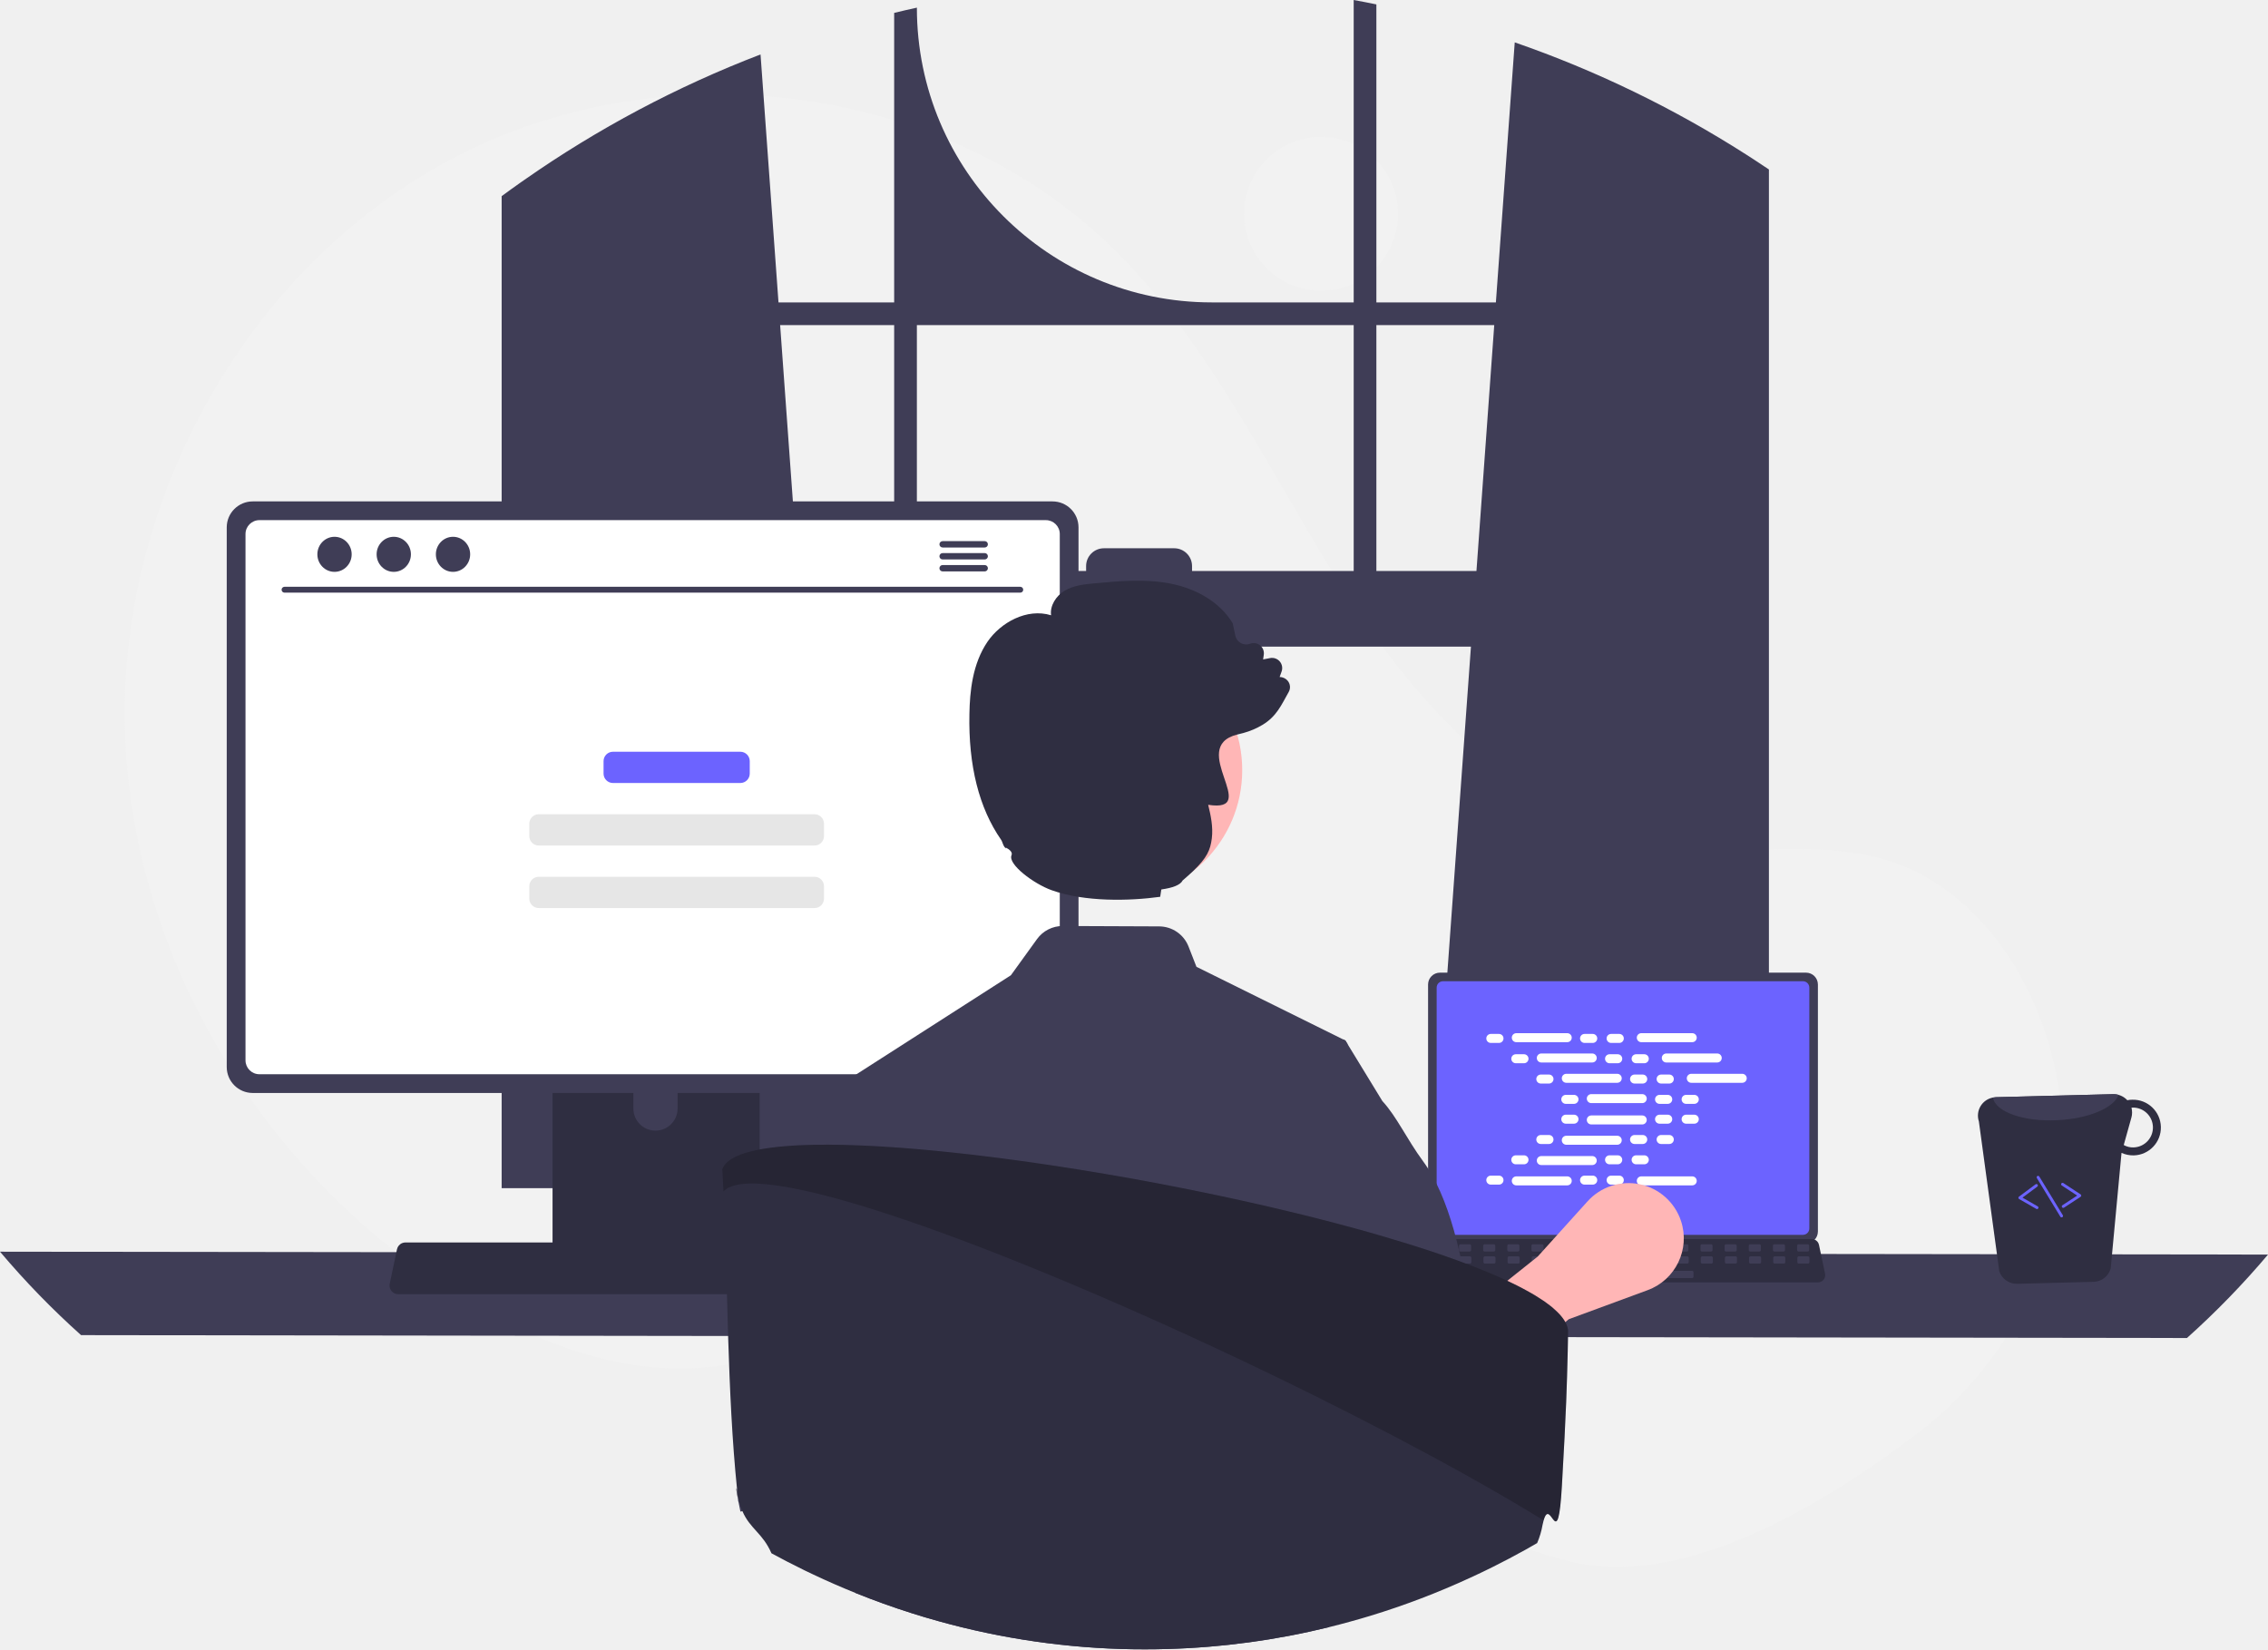
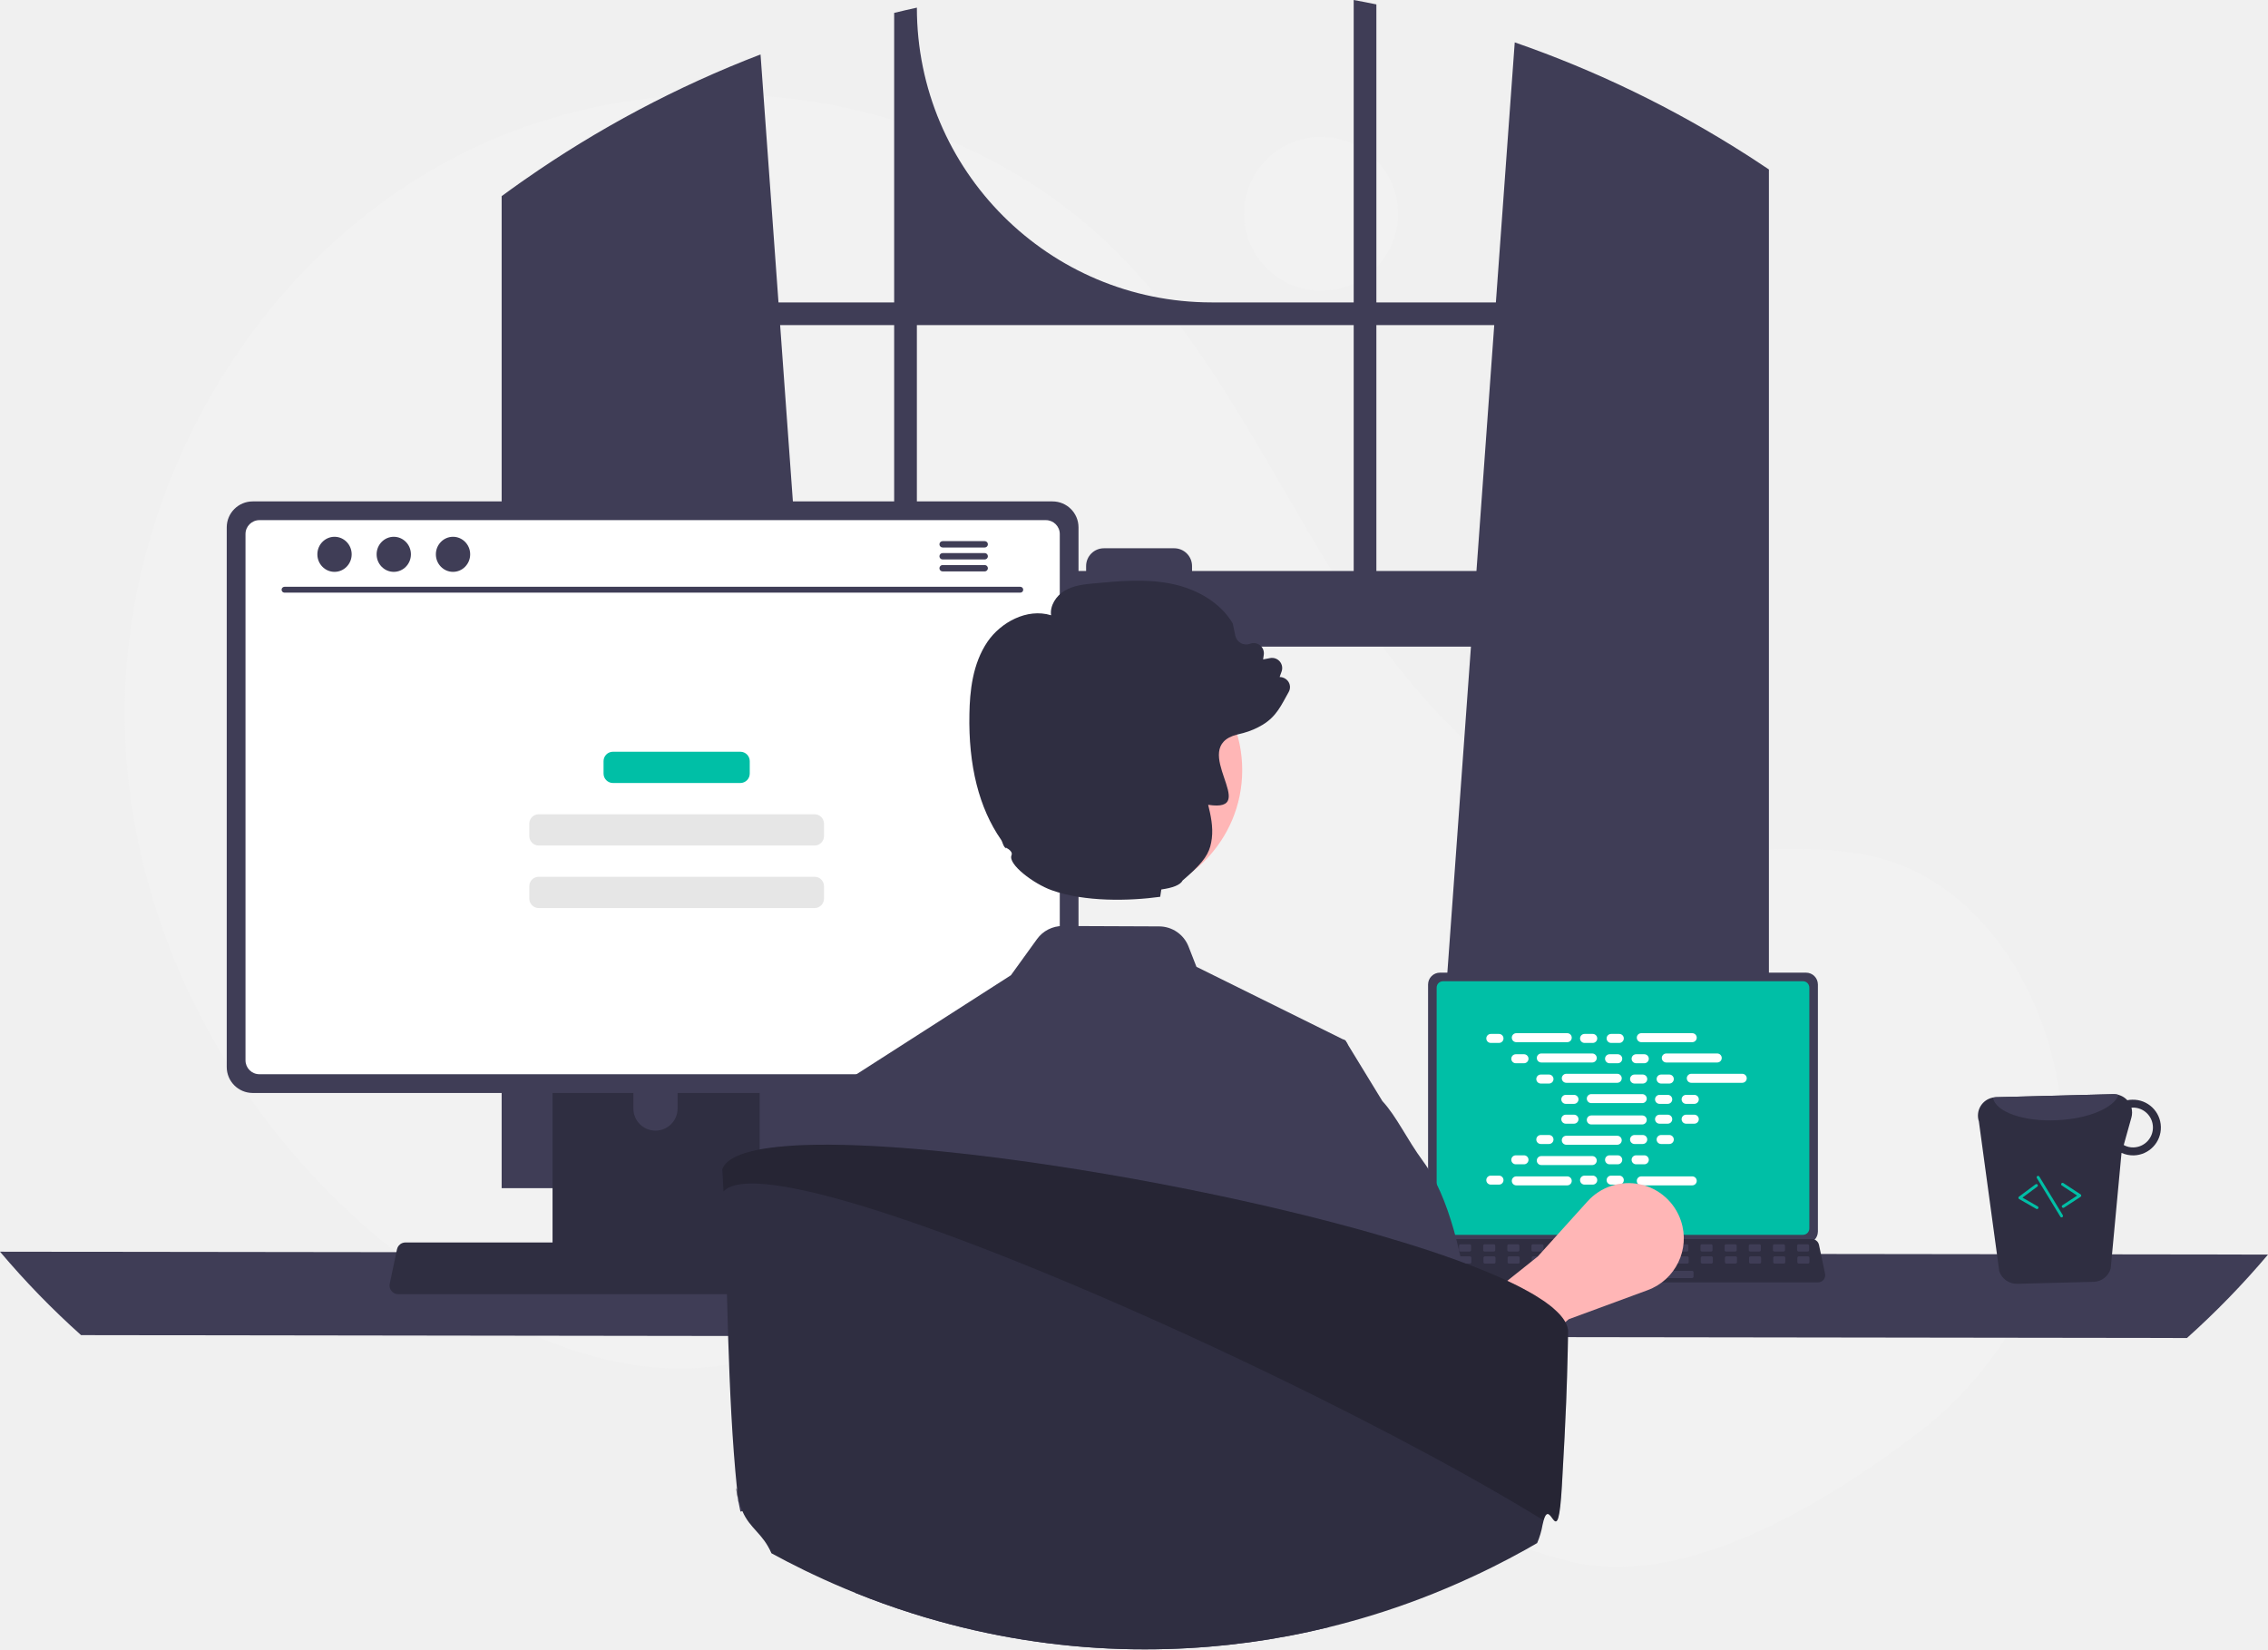
<svg xmlns="http://www.w3.org/2000/svg" data-name="Layer 1" width="786.82" height="572.258" viewBox="0 0 786.82 572.258">
  <circle cx="458.321" cy="74.182" r="26.701" fill="#f2f2f2" />
  <path d="M872.038,661.023c39.688-30.229,58.644-81.025,46.776-129.482q-.442-1.806-.934-3.604c-7.867-28.763-27.332-56.101-55.7-65.291-23.82-7.717-49.82-1.783-74.669-4.851-48.781-6.024-86.601-45.494-113.211-86.819-26.611-41.325-47.062-87.583-82.422-121.724-58.285-56.275-153.362-68.391-225.627-31.76C293.987,254.121,247.955,335.391,249.918,416.386c1.963,80.995,50.046,158.432,119.875,199.517,25.652,15.093,55.321,25.785,84.848,22.044,25.62-3.246,48.899-17.013,74.399-21.1,40.091-6.426,79.927,11.701,114.603,32.824,34.676,21.123,68.17,46.16,107.574,55.952C789.478,715.131,836.881,687.801,872.038,661.023Z" transform="translate(-206.59 -163.8711)" fill="#f2f2f2" />
  <path d="M815.016,219.191c-.87-.58-1.75-1.13-2.62-1.69a380.24,380.24,0,0,0-80.31-38.93l-6.54,90.22h-41.46v-103.39c-2.61-.54-5.24-1.05-7.87-1.53v104.92H626.946A102.27,102.27,0,0,1,524.676,166.521v-0c-2.64.57-5.26,1.18-7.88,1.83v100.44h-40.13l-6.23-86.03a380.858,380.858,0,0,0-81.94,43.53c-.44.3-.88.61-1.31.91-2.21,1.55-4.39,3.13-6.56,4.73v344.19h118.27l-2.09-28.95-11.5-158.95h231.59l-11.5,158.95-2.09,28.95h116.96v-353.45Q817.656,220.901,815.016,219.191Zm-298.22,142.78h-33.39l-6.17-85.3h39.56Zm159.42,0h-56.08v-1.69a6.18,6.18,0,0,0-6.19-6.18h-24.38a6.178,6.178,0,0,0-6.18,6.18v1.69h-58.71v-85.3h151.54Zm7.87,0v-85.3h40.89l-6.17,85.3Z" transform="translate(-206.59 -163.8711)" fill="#3f3d56" />
  <path d="M206.59,598.162a289.003,289.003,0,0,0,28.12,28.95l730.58,1a289.003,289.003,0,0,0,28.12-28.95Z" transform="translate(-206.59 -163.8711)" fill="#3f3d56" />
  <path d="M702.02,505.462v85.704a4.122,4.122,0,0,0,4.119,4.119H833.143a4.122,4.122,0,0,0,4.119-4.119v-85.704a4.124,4.124,0,0,0-4.119-4.115H706.139A4.124,4.124,0,0,0,702.02,505.462Z" transform="translate(-206.59 -163.8711)" fill="#3f3d56" />
-   <path d="M704.999,506.529V590.109a2.205,2.205,0,0,0,2.201,2.201H832.086a2.205,2.205,0,0,0,2.201-2.201V506.529a2.206,2.206,0,0,0-2.201-2.206H707.201A2.206,2.206,0,0,0,704.999,506.529Z" transform="translate(-206.59 -163.8711)" fill="#6c63ff" />
+   <path d="M704.999,506.529V590.109a2.205,2.205,0,0,0,2.201,2.201H832.086a2.205,2.205,0,0,0,2.201-2.201V506.529a2.206,2.206,0,0,0-2.201-2.206H707.201A2.206,2.206,0,0,0,704.999,506.529Z" transform="translate(-206.59 -163.8711)" fill="#00bfa6" />
  <path d="M699.364,607.881a2.47,2.47,0,0,0,1.943.93H837.299a2.502,2.502,0,0,0,2.446-3.016l-2.111-10.027a2.507,2.507,0,0,0-1.558-1.818,2.425,2.425,0,0,0-.888-.168H703.41a2.424,2.424,0,0,0-.888.168,2.507,2.507,0,0,0-1.558,1.818l-2.111,10.027A2.501,2.501,0,0,0,699.364,607.881Z" transform="translate(-206.59 -163.8711)" fill="#2f2e41" />
  <rect x="830.034" y="595.588" width="4.188" height="2.513" rx="0.488" transform="translate(1457.666 1029.819) rotate(-180)" fill="#3f3d56" />
  <rect x="821.657" y="595.588" width="4.188" height="2.513" rx="0.488" transform="translate(1440.912 1029.819) rotate(-180)" fill="#3f3d56" />
  <rect x="813.28" y="595.588" width="4.188" height="2.513" rx="0.488" transform="translate(1424.158 1029.819) rotate(-180)" fill="#3f3d56" />
  <rect x="804.903" y="595.588" width="4.188" height="2.513" rx="0.488" transform="translate(1407.404 1029.819) rotate(-180)" fill="#3f3d56" />
  <rect x="796.526" y="595.588" width="4.188" height="2.513" rx="0.488" transform="translate(1390.65 1029.819) rotate(-180)" fill="#3f3d56" />
  <rect x="788.149" y="595.588" width="4.188" height="2.513" rx="0.488" transform="translate(1373.896 1029.819) rotate(-180)" fill="#3f3d56" />
  <rect x="779.772" y="595.588" width="4.188" height="2.513" rx="0.488" transform="translate(1357.142 1029.819) rotate(-180)" fill="#3f3d56" />
  <rect x="771.395" y="595.588" width="4.188" height="2.513" rx="0.488" transform="translate(1340.388 1029.819) rotate(-180)" fill="#3f3d56" />
  <rect x="763.018" y="595.588" width="4.188" height="2.513" rx="0.488" transform="translate(1323.634 1029.819) rotate(-180)" fill="#3f3d56" />
  <rect x="754.641" y="595.588" width="4.188" height="2.513" rx="0.488" transform="translate(1306.88 1029.819) rotate(-180)" fill="#3f3d56" />
  <rect x="746.264" y="595.588" width="4.188" height="2.513" rx="0.488" transform="translate(1290.126 1029.819) rotate(-180)" fill="#3f3d56" />
  <rect x="737.887" y="595.588" width="4.188" height="2.513" rx="0.488" transform="translate(1273.372 1029.819) rotate(-180)" fill="#3f3d56" />
  <rect x="729.51" y="595.588" width="4.188" height="2.513" rx="0.488" transform="translate(1256.618 1029.819) rotate(-180)" fill="#3f3d56" />
  <rect x="721.133" y="595.588" width="4.188" height="2.513" rx="0.488" transform="translate(1239.865 1029.819) rotate(-180)" fill="#3f3d56" />
  <rect x="712.756" y="595.588" width="4.188" height="2.513" rx="0.488" transform="translate(1223.111 1029.819) rotate(-180)" fill="#3f3d56" />
  <rect x="704.379" y="595.588" width="4.188" height="2.513" rx="0.488" transform="translate(1206.357 1029.819) rotate(-180)" fill="#3f3d56" />
  <rect x="830.133" y="599.777" width="4.188" height="2.513" rx="0.488" transform="translate(1457.864 1038.196) rotate(-180)" fill="#3f3d56" />
  <rect x="821.756" y="599.777" width="4.188" height="2.513" rx="0.488" transform="translate(1441.11 1038.196) rotate(-180)" fill="#3f3d56" />
  <rect x="813.379" y="599.777" width="4.188" height="2.513" rx="0.488" transform="translate(1424.356 1038.196) rotate(-180)" fill="#3f3d56" />
  <rect x="805.002" y="599.777" width="4.188" height="2.513" rx="0.488" transform="translate(1407.602 1038.196) rotate(-180)" fill="#3f3d56" />
  <rect x="796.625" y="599.777" width="4.188" height="2.513" rx="0.488" transform="translate(1390.848 1038.196) rotate(-180)" fill="#3f3d56" />
  <rect x="788.248" y="599.777" width="4.188" height="2.513" rx="0.488" transform="translate(1374.094 1038.196) rotate(-180)" fill="#3f3d56" />
  <rect x="779.871" y="599.777" width="4.188" height="2.513" rx="0.488" transform="translate(1357.34 1038.196) rotate(-180)" fill="#3f3d56" />
  <rect x="771.494" y="599.777" width="4.188" height="2.513" rx="0.488" transform="translate(1340.586 1038.196) rotate(-180)" fill="#3f3d56" />
  <rect x="763.117" y="599.777" width="4.188" height="2.513" rx="0.488" transform="translate(1323.832 1038.196) rotate(-180)" fill="#3f3d56" />
  <rect x="754.74" y="599.777" width="4.188" height="2.513" rx="0.488" transform="translate(1307.078 1038.196) rotate(-180)" fill="#3f3d56" />
  <rect x="746.363" y="599.777" width="4.188" height="2.513" rx="0.488" transform="translate(1290.324 1038.196) rotate(-180)" fill="#3f3d56" />
  <rect x="737.986" y="599.777" width="4.188" height="2.513" rx="0.488" transform="translate(1273.57 1038.196) rotate(-180)" fill="#3f3d56" />
  <rect x="729.609" y="599.777" width="4.188" height="2.513" rx="0.488" transform="translate(1256.816 1038.196) rotate(-180)" fill="#3f3d56" />
  <rect x="721.232" y="599.777" width="4.188" height="2.513" rx="0.488" transform="translate(1240.062 1038.196) rotate(-180)" fill="#3f3d56" />
  <rect x="712.855" y="599.777" width="4.188" height="2.513" rx="0.488" transform="translate(1223.309 1038.196) rotate(-180)" fill="#3f3d56" />
  <rect x="704.478" y="599.777" width="4.188" height="2.513" rx="0.488" transform="translate(1206.555 1038.196) rotate(-180)" fill="#3f3d56" />
  <rect x="760.604" y="604.803" width="33.508" height="2.513" rx="0.488" transform="translate(1348.126 1048.248) rotate(-180)" fill="#3f3d56" />
  <rect x="515.631" y="358.737" width="5.966" height="3.122" rx="1.561" fill="#fff" />
  <rect x="548.154" y="358.737" width="5.966" height="3.122" rx="1.561" fill="#fff" />
  <rect x="557.369" y="358.737" width="5.966" height="3.122" rx="1.561" fill="#fff" />
  <rect x="524.477" y="358.477" width="20.796" height="3.122" rx="1.561" fill="#fff" />
  <rect x="567.841" y="358.477" width="20.796" height="3.122" rx="1.561" fill="#fff" />
  <rect x="524.304" y="365.784" width="5.966" height="3.122" rx="1.561" fill="#fff" />
  <rect x="556.827" y="365.784" width="5.966" height="3.122" rx="1.561" fill="#fff" />
  <rect x="566.042" y="365.784" width="5.966" height="3.122" rx="1.561" fill="#fff" />
  <rect x="533.15" y="365.523" width="20.796" height="3.122" rx="1.561" fill="#fff" />
  <rect x="576.514" y="365.523" width="20.796" height="3.122" rx="1.561" fill="#fff" />
  <rect x="532.977" y="372.83" width="5.966" height="3.122" rx="1.561" fill="#fff" />
  <rect x="565.5" y="372.83" width="5.966" height="3.122" rx="1.561" fill="#fff" />
  <rect x="574.715" y="372.83" width="5.966" height="3.122" rx="1.561" fill="#fff" />
  <rect x="541.823" y="372.57" width="20.796" height="3.122" rx="1.561" fill="#fff" />
  <rect x="585.187" y="372.57" width="20.796" height="3.122" rx="1.561" fill="#fff" />
  <rect x="541.649" y="379.877" width="5.966" height="3.122" rx="1.561" fill="#fff" />
  <rect x="574.172" y="379.877" width="5.966" height="3.122" rx="1.561" fill="#fff" />
  <rect x="583.387" y="379.877" width="5.966" height="3.122" rx="1.561" fill="#fff" />
  <rect x="550.496" y="379.617" width="20.796" height="3.122" rx="1.561" fill="#fff" />
  <rect x="548.154" y="407.898" width="5.966" height="3.122" rx="1.561" fill="#fff" />
  <rect x="557.369" y="407.898" width="5.966" height="3.122" rx="1.561" fill="#fff" />
  <rect x="567.841" y="408.158" width="20.796" height="3.122" rx="1.561" fill="#fff" />
  <rect x="515.631" y="407.898" width="5.966" height="3.122" rx="1.561" fill="#fff" />
  <rect x="524.477" y="408.158" width="20.796" height="3.122" rx="1.561" fill="#fff" />
  <rect x="524.304" y="400.851" width="5.966" height="3.122" rx="1.561" fill="#fff" />
  <rect x="556.827" y="400.851" width="5.966" height="3.122" rx="1.561" fill="#fff" />
  <rect x="566.042" y="400.851" width="5.966" height="3.122" rx="1.561" fill="#fff" />
  <rect x="533.15" y="401.111" width="20.796" height="3.122" rx="1.561" fill="#fff" />
  <rect x="532.977" y="393.804" width="5.966" height="3.122" rx="1.561" fill="#fff" />
  <rect x="565.5" y="393.804" width="5.966" height="3.122" rx="1.561" fill="#fff" />
  <rect x="574.715" y="393.804" width="5.966" height="3.122" rx="1.561" fill="#fff" />
  <rect x="541.823" y="394.064" width="20.796" height="3.122" rx="1.561" fill="#fff" />
  <rect x="541.649" y="386.758" width="5.966" height="3.122" rx="1.561" fill="#fff" />
  <rect x="574.172" y="386.758" width="5.966" height="3.122" rx="1.561" fill="#fff" />
  <rect x="583.387" y="386.758" width="5.966" height="3.122" rx="1.561" fill="#fff" />
  <rect x="550.496" y="387.018" width="20.796" height="3.122" rx="1.561" fill="#fff" />
  <path d="M711.507,654.353l-13.35-21.102,41.902-33.403,17.295-19.161a19.161,19.161,0,0,1,32.418,6.828h0a19.161,19.161,0,0,1-11.57,23.991l-27.349,10.075Z" transform="translate(-206.59 -163.8711)" fill="#ffb6b6" />
  <path d="M398.28,501.352v102.56h71.85v-102.56a3.448,3.448,0,0,0-2.43-3.3,3.175,3.175,0,0,0-1.03-.16H401.75A3.463,3.463,0,0,0,398.28,501.352Zm28.04,35.24a7.67,7.67,0,0,1,15.34,0v11.9a7.67,7.67,0,0,1-15.34,0Z" transform="translate(-206.59 -163.8711)" fill="#2f2e41" />
  <path d="M398.06,600.632v9.89a1.946,1.946,0,0,0,1.93,1.94h68.43a1.94,1.94,0,0,0,1.93-1.94v-9.89Z" transform="translate(-206.59 -163.8711)" fill="#3f3d56" />
  <path d="M285.25,346.832V534.092a9.007,9.007,0,0,0,9,9h277.5a9.007,9.007,0,0,0,9-9V346.832a9.011,9.011,0,0,0-9-8.99H294.25A9.012,9.012,0,0,0,285.25,346.832Z" transform="translate(-206.59 -163.8711)" fill="#3f3d56" />
  <path d="M291.76,349.162v182.62a4.818,4.818,0,0,0,4.81,4.81H569.44a4.818,4.818,0,0,0,4.81-4.81v-182.62a4.82,4.82,0,0,0-4.81-4.82H296.57A4.821,4.821,0,0,0,291.76,349.162Z" transform="translate(-206.59 -163.8711)" fill="#fff" />
  <path d="M342.4,611.792a2.948,2.948,0,0,0,2.32,1.11h162.34a2.987,2.987,0,0,0,2.92-3.6l-2.52-11.97a2.993,2.993,0,0,0-1.86-2.17,2.895,2.895,0,0,0-1.06-.2H347.23a2.894,2.894,0,0,0-1.06.2,2.992,2.992,0,0,0-1.86,2.17l-2.52,11.97A2.985,2.985,0,0,0,342.4,611.792Z" transform="translate(-206.59 -163.8711)" fill="#2f2e41" />
  <path d="M560.585,369.499H305.261a1.016,1.016,0,0,1,0-2.031H560.585a1.016,1.016,0,0,1,0,2.031Z" transform="translate(-206.59 -163.8711)" fill="#3f3d56" />
  <ellipse cx="116.051" cy="192.33" rx="5.95" ry="6.083" fill="#3f3d56" />
  <ellipse cx="136.607" cy="192.33" rx="5.95" ry="6.083" fill="#3f3d56" />
  <ellipse cx="157.163" cy="192.33" rx="5.95" ry="6.083" fill="#3f3d56" />
  <path d="M548.206,351.622h-14.6a1.105,1.105,0,0,0,0,2.21h14.6a1.105,1.105,0,0,0,0-2.21Z" transform="translate(-206.59 -163.8711)" fill="#3f3d56" />
  <path d="M548.206,355.772h-14.6a1.105,1.105,0,0,0,0,2.21h14.6a1.105,1.105,0,0,0,0-2.21Z" transform="translate(-206.59 -163.8711)" fill="#3f3d56" />
  <path d="M548.206,359.922h-14.6a1.105,1.105,0,0,0,0,2.21h14.6a1.105,1.105,0,0,0,0-2.21Z" transform="translate(-206.59 -163.8711)" fill="#3f3d56" />
  <path d="M900.186,604.972a6.416,6.416,0,0,0,6.183,4.331l26.492-.682a6.329,6.329,0,0,0,5.981-4.657l3.749-40.087a9.794,9.794,0,0,0,4.238.871,9.661,9.661,0,1,0-.485-19.317,8.184,8.184,0,0,0-1.736.181,6.548,6.548,0,0,0-4.874-2.103l-40.751,1.052a5.853,5.853,0,0,0-1.005.125,6.365,6.365,0,0,0-4.873,8.265Zm43.173-43.817,2.668-9.553a6.506,6.506,0,0,0,.02-3.375c.129-0.0.244-.062.373-.062a6.91,6.91,0,0,1,.324,13.817A6.505,6.505,0,0,1,943.359,561.156Z" transform="translate(-206.59 -163.8711)" fill="#2f2e41" />
  <path d="M897.978,544.686c.868,4.964,10.629,8.454,22.366,7.847,10.793-.497,19.617-4.287,21.234-8.778a6.025,6.025,0,0,0-1.844-.246l-40.751,1.052A5.853,5.853,0,0,0,897.978,544.686Z" transform="translate(-206.59 -163.8711)" fill="#3f3d56" />
-   <path d="M922.494,582.944a.497.497,0,0,0,.151-.066l5.753-3.766a.499.499,0,0,0,0-.836l-5.98-3.917a.5.5,0,1,0-.548.836l5.341,3.498-5.114,3.348a.5.5,0,0,0,.396.903Z" transform="translate(-206.59 -163.8711)" fill="#6c63ff" />
-   <path d="M913.408,583.363a.5.5,0,0,0,.126-.918l-5.303-3.04,5.126-3.807a.5.5,0,1,0-.596-.802l-5.739,4.263a.5.5,0,0,0,.049.835l5.965,3.42A.5.5,0,0,0,913.408,583.363Z" transform="translate(-206.59 -163.8711)" fill="#6c63ff" />
-   <path d="M921.922,586.244a.482.482,0,0,0,.137-.058.5.5,0,0,0,.168-.687l-8.155-13.408a.5.5,0,0,0-.854.521l8.155,13.408A.5.5,0,0,0,921.922,586.244Z" transform="translate(-206.59 -163.8711)" fill="#6c63ff" />
-   <rect x="209.385" y="260.827" width="50.719" height="10.846" rx="3.264" fill="#6c63ff" />
+   <path d="M922.494,582.944a.497.497,0,0,0,.151-.066l5.753-3.766a.499.499,0,0,0,0-.836l-5.98-3.917a.5.5,0,1,0-.548.836l5.341,3.498-5.114,3.348a.5.5,0,0,0,.396.903Z" transform="translate(-206.59 -163.8711)" fill="#00bfa6" />
+   <path d="M913.408,583.363a.5.5,0,0,0,.126-.918l-5.303-3.04,5.126-3.807a.5.5,0,1,0-.596-.802l-5.739,4.263a.5.5,0,0,0,.049.835l5.965,3.42A.5.5,0,0,0,913.408,583.363Z" transform="translate(-206.59 -163.8711)" fill="#00bfa6" />
+   <path d="M921.922,586.244a.482.482,0,0,0,.137-.058.5.5,0,0,0,.168-.687l-8.155-13.408a.5.5,0,0,0-.854.521l8.155,13.408A.5.5,0,0,0,921.922,586.244Z" transform="translate(-206.59 -163.8711)" fill="#00bfa6" />
+   <rect x="209.385" y="260.827" width="50.719" height="10.846" rx="3.264" fill="#00bfa6" />
  <rect x="183.626" y="282.519" width="102.236" height="10.846" rx="3.264" fill="#e6e6e6" />
  <rect x="183.626" y="304.21" width="102.236" height="10.846" rx="3.264" fill="#e6e6e6" />
  <path d="M497.301,540.717l.217.684.011.023,6.525,19.838,7.506,22.861,14.123,42.961.137,6.673v.023l1.049,53.684-2.909,7.278,3.274,11.932s-1.506-18.037-9.582-7.679c-4.574,5.886-9.925,11.91-14.317,17.556q9.6,3.884,19.507,7.027c1.426.456,2.863.89,4.301,1.323q.462.137.924.274a266.863,266.863,0,0,0,67.351,10.826c1.186.034,2.35.057,3.479.08.399.011.787.023,1.175.023,1.278.011,2.544.023,3.822.023q3.867,0,7.7-.114a266.853,266.853,0,0,0,56.091-7.586c-.125-7.586-.468-16.45-.958-25.918-.228-4.643-5.35-9.674-5.658-14.533-.217-3.65,4.381-7.084,4.141-10.792-1.551-22.827-3.491-14.064-4.928-30.229q-.222-2.379-.411-4.552c-.924-10.381-1.563-16.872-1.563-16.872l6.137-38.683,9.639-60.734-.742-1.221-.833-.411-50.844-25.165-2.761-7.073a10.979,10.979,0,0,0-10.141-6.947l-33.493-.137a10.931,10.931,0,0,0-8.909,4.529l-9.069,12.56Z" transform="translate(-206.59 -163.8711)" fill="#3f3d56" />
  <path d="M533.407,617.525,525.82,633.758l-5.179,11.088-8.909,46.646-4.46,4.734L503.45,679.467l-39.998,8.881c-1.312-7.29-.351.247-1.161-7.75.228-.228.468-.456.707-.685.639-.593,1.175-1.152,1.164-1.688-.456-27.584.913-74.526,12.343-102.966a60.053,60.053,0,0,1,7.027-13.107c.228-.308.445-.616.662-.924,5.27-7.381,8.601-14.647,13.324-19.815v-.011a.53.53,0,0,0,.08-.08.157.157,0,0,0,.046-.034l32.443-17.203,1.392,39.105.992,28.109Z" transform="translate(-206.59 -163.8711)" fill="#3f3d56" />
  <path d="M650.391,622.135l9.476,20.275,3.307,7.061,8.907,46.642,4.446,4.723,3.83-16.755,1.8-.369,32.459-6.722,9.461,30.046a17.984,17.984,0,0,0-3.261-22.506c-.646-.585-1.184-1.154-1.169-1.692.538-32.443-1.446-91.684-19.367-116.066-5.692-7.738-9.107-15.445-14.076-20.829-.015-.015-.015-.031-.031-.031L674.081,526.114l-.738-1.215-.831-.415Z" transform="translate(-206.59 -163.8711)" fill="#3f3d56" />
  <circle id="a657ec4b-47ce-4d2a-9c58-81a811696ca9" data-name="Ellipse 5" cx="386.397" cy="267.201" r="44.558" fill="#ffb6b6" />
  <path d="M653.212,399.948a3.759,3.759,0,0,0-2.69-1.19l.67-1.86a3.528,3.528,0,0,0-3.96-4.7l-2.44.47.23-1.63a3.534,3.534,0,0,0-4.73-3.82,3.766,3.766,0,0,1-3.24-.23,3.846,3.846,0,0,1-1.92-2.61l-.85-4.1-.09-.22c-4.14-6.9-12.1-11.92-21.84-13.76-8.67-1.65-17.56-.81-26.13-.02-3.4.32-7.24.68-10.44,2.64-2.72,1.68-5.02,5.04-4.55,8.43-8.45-2.59-17.51,2.58-22,9.1-5.32,7.76-6.19,17.48-6.33,25.08-.38,17.98,3.33,32.69,11,43.73.56.8.7,2.47,1.81,3.03l-.23-.37c1.24.62,2.5,1.62,2.03,2.69-1.35,3.08,7.62,9.89,13.94,12.14,11.53,4.11,26.86,3.76,37.64,2.28l.38-2.55c3.89-.53,6.63-1.54,7.4-3.12,1.36-1.16,2.52-2.2,3.53-3.16l.01-.01c.02-.02.06-.05.08-.07,4.87-4.67,6-7.33,6.51-11.38.49-3.97-.38-8-1.27-11.63,18.74,2.9-7.38-19.96,10.08-24.38a5.434,5.434,0,0,1,.61-.15c.51-.12,1.02-.24,1.51-.38a26.448,26.448,0,0,0,6.72-2.87c4.88-2.97,6.49-6.91,9.01-11.35A3.427,3.427,0,0,0,653.212,399.948Z" transform="translate(-206.59 -163.8711)" fill="#2f2e41" />
  <path d="M750.582,625.308c-.01,1.75-.03,4.2-.11,7.23q-.015.63-.03,1.29c-.13,5.57-.26,10.24-.47,15.43-.01.36-.02.71-.04,1.07-.28,7.24-.72,15.67-1.48,29.02-1.41,24.66-3.87,3.39-6.34,12.04-.12.43-.25.94-.37,1.54a27.916,27.916,0,0,1-1.88,6.33c-1.31.78-2.66,1.53-3.99,2.28-3.79,2.11-7.64,4.14-11.52,6.07-2.18,1.08-4.37,2.14-6.57,3.16-.35.16-.69.32-1.03.47a270.887,270.887,0,0,1-34.75,13.26c-2.32.7-4.63,1.38-6.97,2.01-2.44.68-4.88,1.32-7.35,1.92a266.893,266.893,0,0,1-56.09,7.59c-2.55.08-5.12.11-7.7.11-1.28,0-2.54-.01-3.82-.02-.39,0-.78-.01-1.17-.02-1.13-.03-2.3-.05-3.48-.08a266.663,266.663,0,0,1-67.35-10.83l-.93-.27c-1.44-.44-2.87-.87-4.3-1.33q-9.9-3.135-19.51-7.02-7.335-2.955-14.5-6.34a.339.339,0,0,1-.12-.06c-1-.46-2.01-.94-3.01-1.43-.13-.07-.27-.14-.41-.21q-5.595-2.73-11.07-5.72c-3.07-7.05-7.39-8.4-10.07-14.6a25.874,25.874,0,0,1-1.68-5.74c0-.02-.01-.04-.01-.07.28,3.72-1.19-6.6-.01-.04-.01-.12-.02-.25-.03-.4-.03-.36-.07-.8-.13-1.35-3.43-33.49-3.21-71.79-4.7-103.35q-.15-3.06-.31-5.86c-.03-.62-.07-1.23-.11-1.83.07-.18.15-.37.24-.55a1.002,1.002,0,0,1,.07-.15,1.623,1.623,0,0,1,.1-.18c.02-.03.05-.07.07-.1a.917.917,0,0,1,.05-.1c.09-.14.19-.29.3-.43.05-.06.09-.11.14-.16a.808.808,0,0,1,.12-.14.637.637,0,0,1,.11-.13c.04-.04.08-.09.13-.14a.302.302,0,0,1,.08-.08,2.033,2.033,0,0,1,.26-.25,9.624,9.624,0,0,1,1.14-.9c.14-.09.29-.18.43-.28a19.135,19.135,0,0,1,3.17-1.52c.38-.14.76-.27,1.17-.41.15-.04.29-.09.44-.14.22-.07.44-.14.67-.19,1.14-.34,2.37-.63,3.7-.9.16-.03.33-.06.5-.1.24-.05.49-.09.74-.13.34-.06.69-.12,1.04-.18,2.97-.47,6.34-.82,10.06-1.05q.525-.03,1.05-.06c.41-.02.82-.04,1.24-.06.35-.02.71-.03,1.07-.04.35-.02.71-.03,1.08-.04,1.01-.03,2.05-.06,3.11-.08,3.02-.06,6.2-.04,9.54.03,1.55.04,3.13.08,4.75.15.11,0,.21.01.31.01,1.41.05,2.83.11,4.29.19,1.02.05,2.05.1,3.08.16.97.06,1.95.12,2.94.19.77.04,1.54.1,2.32.15.66.05,1.32.1,1.98.14l.9.06c.49.04.98.07,1.48.12,1.1.09,2.2.18,3.32.27,1.11.1,2.24.2,3.37.3s2.27.21,3.41.32c.12.01.23.02.34.03,1.04.11,2.08.21,3.13.32.24.02.49.04.73.07,1.001.101,2.022.218,3.032.326.31.033.618.066.929.1.791.086,1.572.161,2.368.254,1.05.12,2.12.23,3.16.37.81.09,1.62.18,2.43.28,1.27.15,2.56.31,3.85.48.49.06.98.12,1.47.19,3.68.46,7.4.97,11.18,1.5,5.73.81,11.55,1.69,17.41,2.64q8.805,1.425,17.71,3.01c1.5.27,3,.54,4.51.82q1.02.195,2.04.39c1.16.21,2.32.43,3.48.65,1.16.22,2.32.44,3.48.67,1.38.27,2.77.54,4.15.81,9.09,1.8,18.13,3.72,26.95,5.73,1.45.33,2.9.67,4.34,1q4.32,1.005,8.56,2.04c.78.18,1.55.37,2.32.56,1.92.48,3.84.96,5.73,1.45l.33.09c1.39.34,2.75.69,4.11,1.05q4.815,1.26,9.47,2.55,3.09.855,6.11,1.73c3.01.87,5.96,1.75,8.83,2.64.71.22,1.42.44,2.12.65,2.1.65,4.17,1.31,6.18,1.97,1.6.52,3.16,1.05,4.7,1.58q2.31.795,4.53,1.59c.95.34,1.89.7,2.83,1.04,1.35.5,2.68,1,3.98,1.5.4.15.79.31,1.18.46.25.11.49.2.73.3.47.19.95.37,1.41.56.47.18.93.37,1.39.57.45.18.91.37,1.35.56.45.18.89.37,1.33.57.37.15.73.31,1.08.47.71.31,1.42.62,2.11.94.34.16.68.31,1.02.47l.78.36c.11.06.22.11.33.16.25.12.51.25.76.37.58.27,1.15.56,1.71.83.75.38,1.48.76,2.18,1.13.71.38,1.4.76,2.06,1.13.11.06.21.12.32.18.15.08.3.17.45.25.51.29,1,.59,1.49.88.96.59,1.87,1.17,2.72,1.75.19.13.37.26.56.38.63.45,1.23.89,1.79,1.34,0,.01,0,.01.01.01.19.14.37.29.55.43.15.14.31.26.46.4.52.45,1,.88,1.44,1.32a5.667,5.667,0,0,1,.42.43,1.208,1.208,0,0,1,.16.16c.2.2.38.4.55.6a.553.553,0,0,1,.07.09c.24.28.46.56.67.84.1.14.21.28.3.42.12.17.24.35.34.52.09.14.17.29.25.43a7.257,7.257,0,0,1,.54,1.13,5.241,5.241,0,0,1,.27.82A5.844,5.844,0,0,1,750.582,625.308Z" transform="translate(-206.59 -163.8711)" fill="#2f2e41" />
  <path d="M750.582,625.308c-.01,1.75-.03,4.2-.11,7.23-.01.42-.03.85-.04,1.29-.1,4.25-.25,9.5-.46,15.43-.01.36-.02.71-.04,1.07-.28,7.24-.72,15.67-1.48,29.02-1.41,24.66-3.87,3.39-6.34,12.04-6.86-4.22-14.38-8.64-22.42-13.18q-2.175-1.23-4.39-2.47c-16.08-8.97-34.04-18.37-52.79-27.68-.74-.37-1.49-.74-2.23-1.1-42.95-21.23-89.83-41.88-127.81-55.66-7.33-2.66-14.33-5.06-20.91-7.17-13.86-4.43-25.84-7.53-35.06-8.87-9.6-1.4-16.23-.9-18.91,1.99q-.15-3.06-.31-5.86-.06-.93-.12-1.83c.062-.165.142-.322.22-.48.011-.023.019-.047.03-.07a1.002,1.002,0,0,1,.07-.15,1.623,1.623,0,0,1,.1-.18,1.06,1.06,0,0,1,.12-.2c.09-.14.19-.29.3-.43a3.483,3.483,0,0,1,.26-.3.637.637,0,0,1,.11-.13c.04-.04.08-.09.13-.14a.302.302,0,0,1,.08-.08,2.033,2.033,0,0,1,.26-.25,9.624,9.624,0,0,1,1.14-.9c.14-.09.29-.18.43-.28a19.135,19.135,0,0,1,3.17-1.52c.38-.14.76-.27,1.17-.41.15-.04.29-.09.44-.14.22-.07.44-.14.67-.19,1.14-.34,2.37-.63,3.7-.9.4-.08.82-.16,1.24-.23.34-.06.69-.12,1.04-.18,2.97-.47,6.34-.82,10.06-1.05q.525-.03,1.05-.06c.41-.02.82-.04,1.24-.06.35-.02.71-.03,1.07-.04.35-.02.71-.03,1.08-.04,1.01-.03,2.05-.06,3.11-.08,3.02-.05,6.2-.03,9.54.04,1.55.03,3.13.08,4.75.15.1,0,.21.01.31.01,1.41.04,2.84.11,4.29.18,1.02.05,2.05.1,3.08.16.97.06,1.95.12,2.94.19.77.04,1.54.1,2.32.15.66.05,1.32.1,1.98.14.79.06,1.58.12,2.38.18,1.1.09,2.2.18,3.32.27,1.11.1,2.24.2,3.37.3s2.27.21,3.41.32c.12.01.23.02.34.03,1.04.11,2.08.21,3.13.32q8.73.885,17.97,2.07,5.52.705,11.18,1.51c5.73.81,11.55,1.69,17.41,2.63q8.805,1.425,17.71,3.01c1.5.27,3,.54,4.51.82q2.76.51,5.52,1.04c1.16.22,2.32.44,3.48.67,1.38.27,2.77.54,4.15.81,9.09,1.8,18.13,3.72,26.95,5.73,1.45.33,2.9.67,4.34,1q4.32,1.005,8.56,2.04c.78.19,1.55.38,2.32.57q2.895.72,5.73,1.44v.01c.11.02.22.05.33.08,1.38.35,2.75.7,4.11,1.06q4.815,1.26,9.47,2.54c2.06.58,4.1,1.15,6.11,1.73,3.01.88,5.96,1.76,8.83,2.64.71.22,1.42.44,2.12.65q3.15.99,6.18,1.97c1.6.52,3.16,1.05,4.7,1.58q2.31.795,4.53,1.59c.96.34,1.9.69,2.83,1.03,1.36.5,2.68,1,3.98,1.51.4.15.79.31,1.18.46.73.28,1.44.57,2.14.86.47.18.93.37,1.39.57.45.18.91.37,1.35.56.45.18.89.37,1.33.57.37.15.73.31,1.08.47.71.31,1.42.62,2.11.94.34.16.68.31,1.02.47l.78.36c.11.06.22.11.33.16.85.4,1.67.8,2.47,1.2.75.38,1.48.76,2.18,1.13.83.44,1.62.87,2.38,1.31.15.08.3.17.45.25.51.29,1,.59,1.49.88.96.59,1.87,1.17,2.72,1.75.84.58,1.62,1.15,2.35,1.72,0,.01,0,.01.01.01.35.28.69.56,1.01.83.52.45,1,.88,1.44,1.32a5.667,5.667,0,0,1,.42.43,1.208,1.208,0,0,1,.16.16c.21.23.42.46.62.69.24.28.46.56.67.84.1.14.21.28.3.42.12.17.24.35.34.52.09.14.17.29.25.43a7.257,7.257,0,0,1,.54,1.13,6.053,6.053,0,0,1,.27.82A5.844,5.844,0,0,1,750.582,625.308Z" transform="translate(-206.59 -163.8711)" opacity="0.2" />
</svg>
